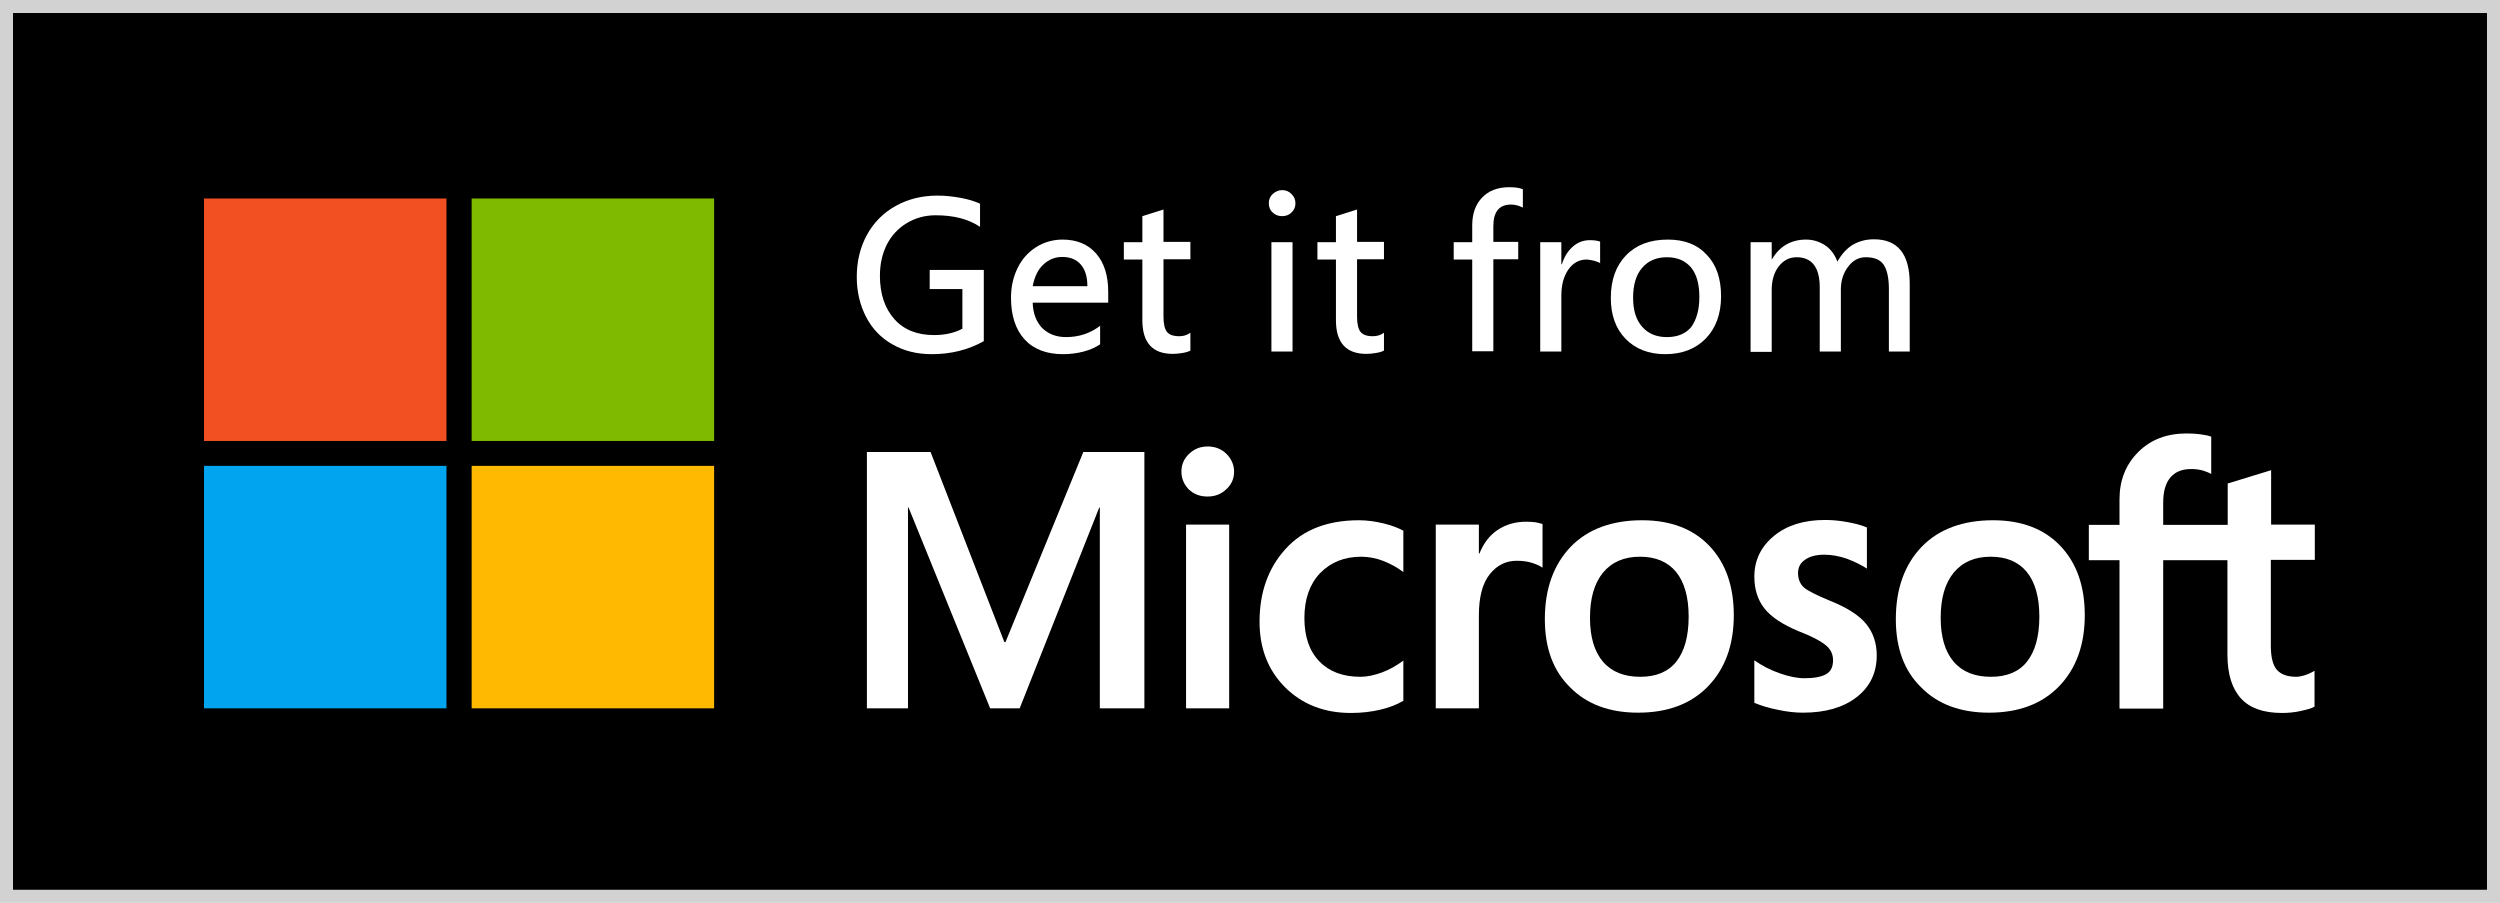
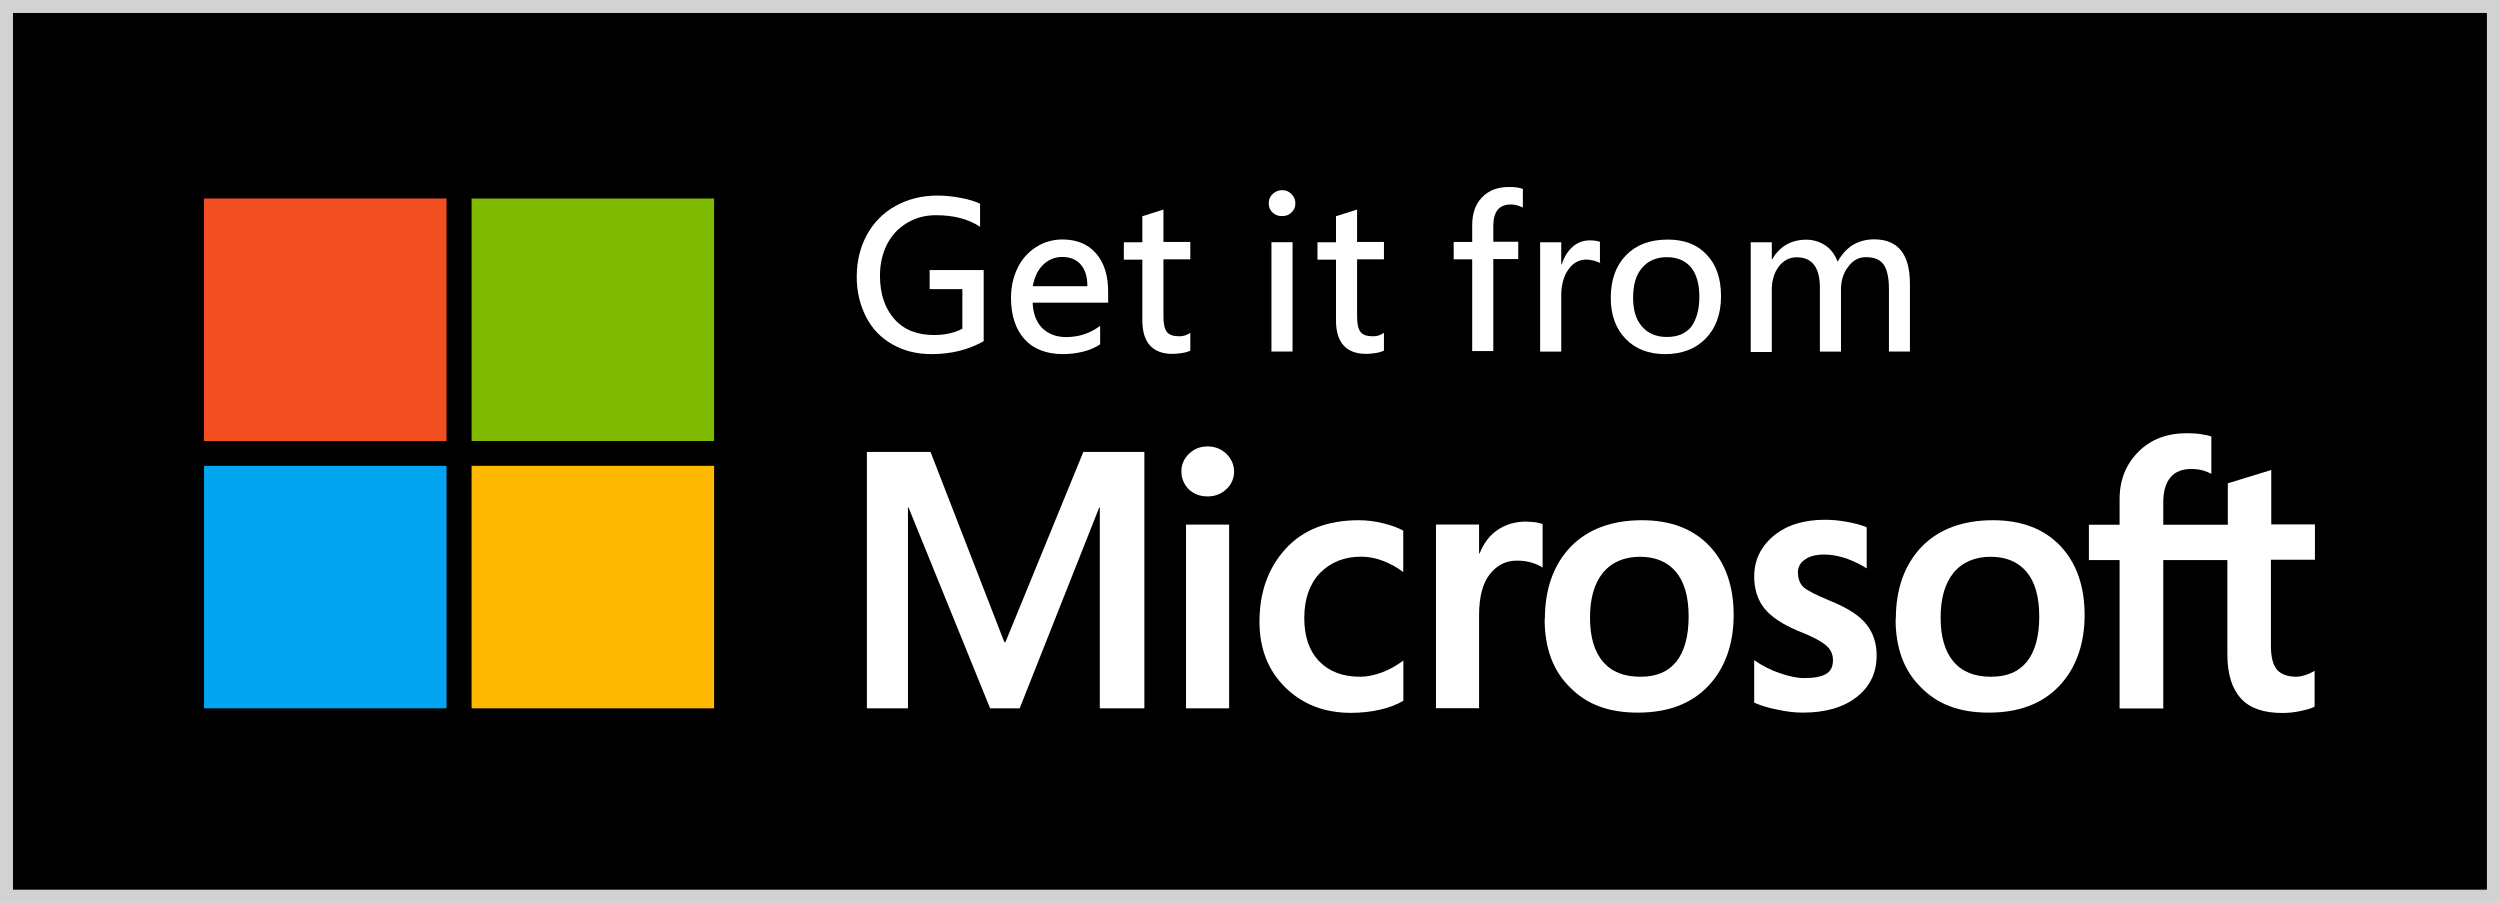
- <svg xmlns="http://www.w3.org/2000/svg" xmlns:xlink="http://www.w3.org/1999/xlink" version="1.1" x="0px" y="0px" viewBox="0 0 864 312" enable-background="new 0 0 864 312" xml:space="preserve">
+ <svg xmlns="http://www.w3.org/2000/svg" id="Layer_1" version="1.1" viewBox="0 0 221.54 80">
+   <defs>
+     <style>
+       .st0 {
+         fill: #f25022;
+       }
+ 
+       .st1 {
+         fill: #d2d2d2;
+       }
+ 
+       .st2 {
+         fill: #ffb900;
+       }
+ 
+       .st3 {
+         fill: #00a4ef;
+       }
+ 
+       .st4 {
+         fill: #7fba00;
+       }
+ 
+       .st5 {
+         fill: #fff;
+       }
+     </style>
+   </defs>
  <g id="Layer_2">
-     <rect x="2.3" y="2.3" width="859.5" height="307.5" />
-     <path fill="#D2D2D2" d="M4.5,4.5h855v303H4.5V4.5z M0,312h864V0H0V312z" />
-     <g>
-       <defs>
-         <rect id="SVGID_1_" y="0" width="864" height="312" />
-       </defs>
-       <clipPath id="SVGID_2_">
-         <use xlink:href="#SVGID_1_" overflow="visible" />
-       </clipPath>
-     </g>
+     <rect x=".59" y=".59" width="220.38" height="78.85" />
+     <path class="st1" d="M1.15,1.15h219.23v77.69H1.15V1.15ZM0,80h221.54V0H0v80Z" />
  </g>
-   <g id="Layer_1">
-     <rect x="70.5" y="68.6" fill="#F25022" width="83.8" height="83.8" />
-     <rect x="163" y="68.6" fill="#7FBA00" width="83.8" height="83.8" />
-     <rect x="70.5" y="161" fill="#00A4EF" width="83.8" height="83.8" />
-     <rect x="163" y="161" fill="#FFB900" width="83.8" height="83.8" />
-     <path fill="#FFFFFF" d="M408.3,163c0-2.5,0.9-4.5,2.7-6.2c1.8-1.7,3.9-2.5,6.4-2.5c2.6,0,4.8,0.9,6.5,2.6c1.7,1.7,2.6,3.8,2.6,6.1   c0,2.4-0.9,4.5-2.7,6.1c-1.8,1.7-3.9,2.5-6.5,2.5c-2.6,0-4.7-0.8-6.5-2.5C409.2,167.4,408.3,165.4,408.3,163 M424.8,244.8h-14.9   v-63.5h14.9V244.8z" />
-     <path fill="#FFFFFF" d="M470.2,233.9c2.2,0,4.7-0.5,7.4-1.5c2.7-1,5.1-2.4,7.4-4.1v13.9c-2.4,1.4-5.1,2.4-8.1,3.1   c-3,0.7-6.4,1.1-10,1.1c-9.3,0-16.9-3-22.8-8.9c-5.9-5.9-8.8-13.5-8.8-22.6c0-10.2,3-18.6,9-25.2c6-6.6,14.4-9.9,25.4-9.9   c2.8,0,5.6,0.4,8.5,1.1c2.9,0.7,5.1,1.6,6.8,2.5v14.3c-2.3-1.7-4.7-3-7.1-3.9c-2.4-0.9-4.9-1.4-7.4-1.4c-5.9,0-10.6,1.9-14.3,5.7   c-3.6,3.8-5.4,9-5.4,15.5c0,6.4,1.7,11.4,5.2,15C459.5,232.2,464.2,233.9,470.2,233.9" />
-     <path fill="#FFFFFF" d="M527.5,180.3c1.2,0,2.3,0.1,3.2,0.2c0.9,0.2,1.8,0.4,2.4,0.6v15.1c-0.8-0.6-1.9-1.1-3.4-1.6   c-1.5-0.5-3.3-0.8-5.5-0.8c-3.7,0-6.8,1.5-9.3,4.6c-2.5,3.1-3.8,7.8-3.8,14.3v32.1h-14.9v-63.5h14.9v10h0.2   c1.4-3.5,3.4-6.2,6.2-8.1C520.3,181.3,523.6,180.3,527.5,180.3" />
-     <path fill="#FFFFFF" d="M533.9,214c0-10.5,3-18.8,8.9-25c5.9-6.1,14.2-9.2,24.7-9.2c9.9,0,17.7,3,23.3,8.9   c5.6,5.9,8.4,13.9,8.4,23.9c0,10.3-3,18.5-8.9,24.6c-5.9,6.1-14,9.1-24.2,9.1c-9.8,0-17.7-2.9-23.4-8.7   C536.8,231.9,533.9,224,533.9,214 M549.5,213.5c0,6.6,1.5,11.7,4.5,15.2c3,3.5,7.3,5.2,12.9,5.2c5.4,0,9.6-1.7,12.4-5.2   s4.3-8.7,4.3-15.6c0-6.8-1.5-12-4.4-15.5c-2.9-3.5-7.1-5.2-12.4-5.2c-5.5,0-9.7,1.8-12.8,5.5C551,201.6,549.5,206.7,549.5,213.5" />
-     <path fill="#FFFFFF" d="M621.4,198c0,2.1,0.7,3.8,2,5c1.4,1.2,4.4,2.7,9,4.6c6,2.4,10.2,5.1,12.6,8.1c2.4,3,3.6,6.6,3.6,10.8   c0,6-2.3,10.8-6.9,14.4c-4.6,3.6-10.8,5.4-18.6,5.4c-2.6,0-5.5-0.3-8.7-1c-3.2-0.6-5.9-1.5-8.1-2.4v-14.7c2.7,1.9,5.6,3.4,8.8,4.5   c3.1,1.1,6,1.7,8.5,1.7c3.4,0,5.9-0.5,7.5-1.4c1.6-0.9,2.4-2.5,2.4-4.8c0-2.1-0.8-3.8-2.5-5.2c-1.7-1.4-4.8-3.1-9.5-4.9   c-5.5-2.3-9.4-4.9-11.7-7.8c-2.3-2.9-3.5-6.6-3.5-11c0-5.7,2.3-10.4,6.8-14.1c4.5-3.7,10.4-5.5,17.7-5.5c2.2,0,4.7,0.2,7.5,0.7   c2.8,0.5,5.1,1.1,6.9,1.9v14.2c-2-1.3-4.3-2.4-6.9-3.4c-2.6-0.9-5.3-1.4-7.8-1.4c-2.8,0-5.1,0.6-6.6,1.7   C622.2,194.5,621.4,196.1,621.4,198" />
-     <path fill="#FFFFFF" d="M655.2,214c0-10.5,3-18.8,8.9-25c5.9-6.1,14.2-9.2,24.7-9.2c9.9,0,17.7,3,23.3,8.9   c5.6,5.9,8.4,13.9,8.4,23.9c0,10.3-3,18.5-8.9,24.6c-5.9,6.1-14,9.1-24.2,9.1c-9.8,0-17.7-2.9-23.4-8.7   C658.1,231.9,655.2,224,655.2,214 M670.7,213.5c0,6.6,1.5,11.7,4.5,15.2c3,3.5,7.3,5.2,12.9,5.2c5.4,0,9.6-1.7,12.4-5.2   s4.3-8.7,4.3-15.6c0-6.8-1.5-12-4.4-15.5s-7.1-5.2-12.4-5.2c-5.5,0-9.7,1.8-12.8,5.5C672.2,201.6,670.7,206.7,670.7,213.5" />
-     <path fill="#FFFFFF" d="M769.8,193.6v32.6c0,6.8,1.6,11.8,4.7,15.2c3.1,3.4,7.9,5,14.2,5c2.1,0,4.3-0.2,6.5-0.7   c2.2-0.5,3.8-0.9,4.7-1.5v-12.4c-0.9,0.6-2,1.1-3.2,1.5c-1.2,0.4-2.3,0.6-3.1,0.6c-3,0-5.3-0.8-6.7-2.4c-1.4-1.6-2.1-4.4-2.1-8.3   v-29.7H800v-12.2h-15.1v-18.8l-15,4.6v14.3h-22.3v-7.7c0-3.8,0.8-6.7,2.5-8.7c1.7-2,4.1-2.9,7.2-2.9c1.6,0,3,0.2,4.3,0.6   c1.2,0.4,2.1,0.8,2.6,1.1v-12.9c-1.1-0.4-2.3-0.6-3.7-0.8c-1.4-0.2-3-0.3-4.8-0.3c-6.8,0-12.4,2.1-16.7,6.4   c-4.3,4.3-6.5,9.7-6.5,16.4v8.8h-10.6v12.2h10.6v51.3h15.1v-51.3H769.8z" />
-     <polygon fill="#FFFFFF" points="395.5,156.2 395.5,244.8 380.1,244.8 380.1,175.4 379.9,175.4 352.4,244.8 342.2,244.8 314,175.4    313.8,175.4 313.8,244.8 299.6,244.8 299.6,156.2 321.6,156.2 347.1,221.9 347.5,221.9 374.4,156.2  " />
-     <path fill="#FFFFFF" d="M340,117.9c-5.3,3-11.3,4.5-18,4.5c-5.1,0-9.6-1.1-13.6-3.4c-3.9-2.2-7-5.4-9.1-9.5   c-2.1-4.1-3.2-8.7-3.2-13.8c0-5.4,1.2-10.3,3.5-14.5s5.6-7.6,9.9-10c4.3-2.4,9.1-3.6,14.5-3.6c2.7,0,5.4,0.3,8.1,0.8   c2.7,0.5,4.9,1.2,6.6,2v8c-4-2.7-9.1-4-15.3-4c-3.7,0-7,0.9-10,2.7c-3,1.8-5.3,4.3-6.9,7.4c-1.6,3.2-2.4,6.8-2.4,10.8   c0,6.3,1.7,11.3,5,15c3.3,3.7,7.9,5.5,13.7,5.5c3.7,0,7-0.7,9.8-2.2V99.9h-11.3v-6.6H340V117.9z" />
-     <path fill="#FFFFFF" d="M383.1,104.6h-26.2c0.1,3.8,1.3,6.7,3.3,8.8c2.1,2,4.8,3.1,8.2,3.1c4.5,0,8.4-1.3,11.8-3.9v6.4   c-1.5,1-3.4,1.9-5.7,2.5c-2.3,0.6-4.7,0.9-7.1,0.9c-5.7,0-10.2-1.7-13.3-5.1c-3.1-3.4-4.7-8.2-4.7-14.4c0-3.8,0.8-7.3,2.3-10.3   c1.5-3.1,3.7-5.5,6.4-7.2c2.7-1.7,5.8-2.6,9.1-2.6c4.9,0,8.8,1.6,11.6,4.8c2.8,3.2,4.2,7.6,4.2,13.3V104.6z M375.8,98.9   c0-3.3-0.8-5.8-2.3-7.5c-1.5-1.7-3.6-2.6-6.4-2.6c-2.5,0-4.7,0.9-6.6,2.7s-3,4.3-3.6,7.4H375.8z" />
-     <path fill="#FFFFFF" d="M411.5,121.1c-0.7,0.4-1.6,0.7-2.9,0.9c-1.2,0.2-2.3,0.3-3.3,0.3c-7,0-10.5-3.9-10.5-11.6V89.7h-6.4v-6h6.4   v-9l7.3-2.3v11.2h9.3v6h-9.3v19.8c0,2.5,0.4,4.3,1.2,5.3c0.8,1,2.2,1.5,4.3,1.5c1.4,0,2.7-0.4,3.8-1.2V121.1z" />
-     <path fill="#FFFFFF" d="M447.7,70.3c0,1.2-0.4,2.2-1.3,3.1c-0.9,0.9-2,1.3-3.3,1.3c-1.3,0-2.4-0.4-3.3-1.3   c-0.9-0.8-1.3-1.9-1.3-3.2c0-1.3,0.5-2.4,1.4-3.2c0.9-0.8,2-1.3,3.2-1.3c1.2,0,2.3,0.4,3.2,1.3C447.3,68,447.7,69,447.7,70.3    M446.7,121.5h-7.3V83.7h7.3V121.5z" />
-     <path fill="#FFFFFF" d="M478.4,121.1c-0.7,0.4-1.6,0.7-2.9,0.9c-1.2,0.2-2.3,0.3-3.3,0.3c-7,0-10.5-3.9-10.5-11.6V89.7h-6.4v-6h6.4   v-9l7.3-2.3v11.2h9.3v6h-9.3v19.8c0,2.5,0.4,4.3,1.2,5.3c0.8,1,2.2,1.5,4.3,1.5c1.4,0,2.7-0.4,3.8-1.2V121.1z" />
-     <path fill="#FFFFFF" d="M526.2,71.7c-1.2-0.6-2.5-1-4-1c-4.1,0-6.1,2.5-6.1,7.5v5.4h8.6v6h-8.6v31.8h-7.3V89.7h-6.4v-6h6.4v-5.8   c0-4,1.1-7.2,3.4-9.6c2.3-2.4,5.4-3.6,9.4-3.6c2,0,3.5,0.2,4.7,0.7V71.7z" />
-     <path fill="#FFFFFF" d="M553.1,91c-0.4-0.3-1.2-0.6-2.2-0.9c-1-0.2-1.9-0.4-2.6-0.4c-2.6,0-4.7,1.2-6.3,3.5c-1.6,2.3-2.4,5.3-2.4,9   v19.3h-7.3V83.7h7.3v7.6h0.2c0.8-2.6,2.1-4.6,3.8-6.1c1.7-1.5,3.7-2.2,5.9-2.2c1.5,0,2.7,0.2,3.5,0.5V91z" />
-     <path fill="#FFFFFF" d="M594.8,102.4c0,6.1-1.8,11-5.3,14.6c-3.5,3.6-8.2,5.4-14,5.4c-5.7,0-10.3-1.8-13.7-5.3   c-3.4-3.5-5.1-8.2-5.1-14.1c0-6.3,1.8-11.2,5.3-14.8c3.5-3.6,8.3-5.4,14.4-5.4c5.7,0,10.2,1.7,13.4,5.2   C593.2,91.5,594.8,96.3,594.8,102.4 M587.3,102.6c0-4.5-1-7.9-2.9-10.2c-2-2.3-4.7-3.5-8.3-3.5c-3.6,0-6.5,1.2-8.6,3.7   c-2.1,2.4-3.1,5.9-3.1,10.3c0,4.3,1,7.6,3.1,10c2.1,2.4,4.9,3.6,8.6,3.6c3.7,0,6.5-1.2,8.4-3.5   C586.3,110.5,587.3,107.1,587.3,102.6" />
-     <path fill="#FFFFFF" d="M660.1,121.5h-7.3V100c0-3.9-0.6-6.7-1.8-8.5c-1.2-1.8-3.3-2.6-6.2-2.6c-2.4,0-4.5,1.1-6.1,3.3   c-1.7,2.2-2.5,4.9-2.5,7.9v21.4h-7.3V99.3c0-6.9-2.7-10.4-8-10.4c-2.5,0-4.6,1.1-6.2,3.2s-2.4,4.8-2.4,8.1v21.4h-7.3V83.7h7.3v5.9   h0.1c2.7-4.6,6.7-6.8,11.8-6.8c2.4,0,4.6,0.7,6.6,2c1.9,1.3,3.3,3.2,4.2,5.6c1.5-2.6,3.2-4.5,5.3-5.8c2.1-1.2,4.5-1.9,7.3-1.9   c8.3,0,12.4,5.1,12.4,15.4V121.5z" />
+   <g id="Layer_11" data-name="Layer_1">
+     <rect class="st0" x="18.08" y="17.59" width="21.49" height="21.49" />
+     <rect class="st4" x="41.79" y="17.59" width="21.49" height="21.49" />
+     <rect class="st3" x="18.08" y="41.28" width="21.49" height="21.49" />
+     <rect class="st2" x="41.79" y="41.28" width="21.49" height="21.49" />
+     <path class="st5" d="M104.69,41.79c0-.64.23-1.15.69-1.59.46-.44,1-.64,1.64-.64s1.23.23,1.67.67c.44.44.67.97.67,1.56s-.23,1.15-.69,1.56c-.46.44-1,.64-1.67.64s-1.21-.21-1.67-.64c-.41-.44-.64-.95-.64-1.56M108.92,62.77h-3.82v-16.28h3.82v16.28Z" />
+     <path class="st5" d="M120.56,59.97c.56,0,1.21-.13,1.9-.38.69-.26,1.31-.62,1.9-1.05v3.56c-.62.36-1.31.62-2.08.79-.77.18-1.64.28-2.56.28-2.38,0-4.33-.77-5.85-2.28s-2.26-3.46-2.26-5.79c0-2.62.77-4.77,2.31-6.46,1.54-1.69,3.69-2.54,6.51-2.54.72,0,1.44.1,2.18.28.74.18,1.31.41,1.74.64v3.67c-.59-.44-1.21-.77-1.82-1s-1.26-.36-1.9-.36c-1.51,0-2.72.49-3.67,1.46-.92.97-1.38,2.31-1.38,3.97s.44,2.92,1.33,3.85c.9.92,2.1,1.36,3.64,1.36" />
+     <path class="st5" d="M135.26,46.23c.31,0,.59.03.82.05.23.05.46.1.62.15v3.87c-.21-.15-.49-.28-.87-.41s-.85-.21-1.41-.21c-.95,0-1.74.38-2.38,1.18s-.97,2-.97,3.67v8.23h-3.82v-16.28h3.82v2.56h.05c.36-.9.87-1.59,1.59-2.08.72-.49,1.56-.74,2.56-.74" />
+     <path class="st5" d="M136.9,54.87c0-2.69.77-4.82,2.28-6.41,1.51-1.56,3.64-2.36,6.33-2.36,2.54,0,4.54.77,5.97,2.28s2.15,3.56,2.15,6.13-.77,4.74-2.28,6.31-3.59,2.33-6.21,2.33-4.54-.74-6-2.23c-1.51-1.46-2.26-3.49-2.26-6.05M140.9,54.74c0,1.69.38,3,1.15,3.9s1.87,1.33,3.31,1.33,2.46-.44,3.18-1.33,1.1-2.23,1.1-4-.38-3.08-1.13-3.97-1.82-1.33-3.18-1.33-2.49.46-3.28,1.41c-.77.95-1.15,2.26-1.15,4" />
+     <path class="st5" d="M159.33,50.77c0,.54.18.97.51,1.28.36.31,1.13.69,2.31,1.18,1.54.62,2.62,1.31,3.23,2.08.62.77.92,1.69.92,2.77,0,1.54-.59,2.77-1.77,3.69-1.18.92-2.77,1.38-4.77,1.38-.67,0-1.41-.08-2.23-.26-.82-.15-1.51-.38-2.08-.62v-3.77c.69.49,1.44.87,2.26,1.15.79.28,1.54.44,2.18.44.87,0,1.51-.13,1.92-.36s.62-.64.62-1.23c0-.54-.21-.97-.64-1.33s-1.23-.79-2.44-1.26c-1.41-.59-2.41-1.26-3-2-.59-.74-.9-1.69-.9-2.82,0-1.46.59-2.67,1.74-3.62,1.15-.95,2.67-1.41,4.54-1.41.56,0,1.21.05,1.92.18s1.31.28,1.77.49v3.64c-.51-.33-1.1-.62-1.77-.87-.67-.23-1.36-.36-2-.36-.72,0-1.31.15-1.69.44-.44.28-.64.69-.64,1.18" />
+     <path class="st5" d="M168,54.87c0-2.69.77-4.82,2.28-6.41,1.51-1.56,3.64-2.36,6.33-2.36,2.54,0,4.54.77,5.97,2.28s2.15,3.56,2.15,6.13-.77,4.74-2.28,6.31-3.59,2.33-6.21,2.33-4.54-.74-6-2.23c-1.51-1.46-2.26-3.49-2.26-6.05M171.97,54.74c0,1.69.38,3,1.15,3.9s1.87,1.33,3.31,1.33,2.46-.44,3.18-1.33,1.1-2.23,1.1-4-.38-3.08-1.13-3.97-1.82-1.33-3.18-1.33-2.49.46-3.28,1.41c-.77.95-1.15,2.26-1.15,4" />
+     <path class="st5" d="M197.38,49.64v8.36c0,1.74.41,3.03,1.21,3.9.79.87,2.03,1.28,3.64,1.28.54,0,1.1-.05,1.67-.18s.97-.23,1.21-.38v-3.18c-.23.15-.51.28-.82.38s-.59.15-.79.15c-.77,0-1.36-.21-1.72-.62-.36-.41-.54-1.13-.54-2.13v-7.62h3.9v-3.13h-3.87v-4.82l-3.85,1.18v3.67h-5.72v-1.97c0-.97.21-1.72.64-2.23s1.05-.74,1.85-.74c.41,0,.77.05,1.1.15.31.1.54.21.67.28v-3.31c-.28-.1-.59-.15-.95-.21s-.77-.08-1.23-.08c-1.74,0-3.18.54-4.28,1.64-1.1,1.1-1.67,2.49-1.67,4.21v2.26h-2.72v3.13h2.72v13.15h3.87v-13.15h5.69Z" />
+     <polygon class="st5" points="101.41 40.05 101.41 62.77 97.46 62.77 97.46 44.97 97.41 44.97 90.36 62.77 87.74 62.77 80.51 44.97 80.46 44.97 80.46 62.77 76.82 62.77 76.82 40.05 82.46 40.05 89 56.9 89.1 56.9 96 40.05 101.41 40.05" />
+     <path class="st5" d="M87.18,30.23c-1.36.77-2.9,1.15-4.62,1.15-1.31,0-2.46-.28-3.49-.87-1-.56-1.79-1.38-2.33-2.44s-.82-2.23-.82-3.54c0-1.38.31-2.64.9-3.72s1.44-1.95,2.54-2.56,2.33-.92,3.72-.92c.69,0,1.38.08,2.08.21s1.26.31,1.69.51v2.05c-1.03-.69-2.33-1.03-3.92-1.03-.95,0-1.79.23-2.56.69-.77.46-1.36,1.1-1.77,1.9-.41.82-.62,1.74-.62,2.77,0,1.62.44,2.9,1.28,3.85s2.03,1.41,3.51,1.41c.95,0,1.79-.18,2.51-.56v-3.51h-2.9v-1.69h4.79v6.31Z" />
+     <path class="st5" d="M98.23,26.82h-6.72c.03.97.33,1.72.85,2.26.54.51,1.23.79,2.1.79,1.15,0,2.15-.33,3.03-1v1.64c-.38.26-.87.49-1.46.64-.59.15-1.21.23-1.82.23-1.46,0-2.62-.44-3.41-1.31-.79-.87-1.21-2.1-1.21-3.69,0-.97.21-1.87.59-2.64.38-.79.95-1.41,1.64-1.85.69-.44,1.49-.67,2.33-.67,1.26,0,2.26.41,2.97,1.23.72.82,1.08,1.95,1.08,3.41v.95h.03ZM96.36,25.36c0-.85-.21-1.49-.59-1.92s-.92-.67-1.64-.67c-.64,0-1.21.23-1.69.69s-.77,1.1-.92,1.9h4.85Z" />
+     <path class="st5" d="M105.51,31.05c-.18.1-.41.18-.74.23-.31.05-.59.08-.85.08-1.79,0-2.69-1-2.69-2.97v-5.38h-1.64v-1.54h1.64v-2.31l1.87-.59v2.87h2.38v1.54h-2.38v5.08c0,.64.1,1.1.31,1.36.21.26.56.38,1.1.38.36,0,.69-.1.97-.31v1.56h.03Z" />
+     <path class="st5" d="M114.79,18.03c0,.31-.1.56-.33.79s-.51.33-.85.33-.62-.1-.85-.33c-.23-.21-.33-.49-.33-.82s.13-.62.36-.82c.23-.21.51-.33.82-.33s.59.1.82.33c.26.26.36.51.36.85M114.54,31.15h-1.87v-9.69h1.87v9.69Z" />
+     <path class="st5" d="M122.67,31.05c-.18.1-.41.18-.74.23-.31.05-.59.08-.85.08-1.79,0-2.69-1-2.69-2.97v-5.38h-1.64v-1.54h1.64v-2.31l1.87-.59v2.87h2.38v1.54h-2.38v5.08c0,.64.1,1.1.31,1.36.21.26.56.38,1.1.38.36,0,.69-.1.97-.31v1.56h.03Z" />
+     <path class="st5" d="M134.92,18.38c-.31-.15-.64-.26-1.03-.26-1.05,0-1.56.64-1.56,1.92v1.38h2.21v1.54h-2.21v8.15h-1.87v-8.13h-1.64v-1.54h1.64v-1.49c0-1.03.28-1.85.87-2.46.59-.62,1.38-.92,2.41-.92.51,0,.9.05,1.21.18v1.62h-.03Z" />
+     <path class="st5" d="M141.82,23.33c-.1-.08-.31-.15-.56-.23-.26-.05-.49-.1-.67-.1-.67,0-1.21.31-1.62.9s-.62,1.36-.62,2.31v4.95h-1.87v-9.69h1.87v1.95h.05c.21-.67.54-1.18.97-1.56s.95-.56,1.51-.56c.38,0,.69.05.9.13v1.92h.03Z" />
+     <path class="st5" d="M152.51,26.26c0,1.56-.46,2.82-1.36,3.74s-2.1,1.38-3.59,1.38-2.64-.46-3.51-1.36-1.31-2.1-1.31-3.62c0-1.62.46-2.87,1.36-3.79.9-.92,2.13-1.38,3.69-1.38,1.46,0,2.62.44,3.44,1.33.87.9,1.28,2.13,1.28,3.69M150.59,26.31c0-1.15-.26-2.03-.74-2.62-.51-.59-1.21-.9-2.13-.9s-1.67.31-2.21.95c-.54.62-.79,1.51-.79,2.64s.26,1.95.79,2.56,1.26.92,2.21.92,1.67-.31,2.15-.9c.46-.64.72-1.51.72-2.67" />
+     <path class="st5" d="M169.26,31.15h-1.87v-5.51c0-1-.15-1.72-.46-2.18s-.85-.67-1.59-.67c-.62,0-1.15.28-1.56.85-.44.56-.64,1.26-.64,2.03v5.49h-1.87v-5.69c0-1.77-.69-2.67-2.05-2.67-.64,0-1.18.28-1.59.82s-.62,1.23-.62,2.08v5.49h-1.87v-9.72h1.87v1.51h.03c.69-1.18,1.72-1.74,3.03-1.74.62,0,1.18.18,1.69.51.49.33.85.82,1.08,1.44.38-.67.82-1.15,1.36-1.49.54-.31,1.15-.49,1.87-.49,2.13,0,3.18,1.31,3.18,3.95v6h.03Z" />
  </g>
</svg>
